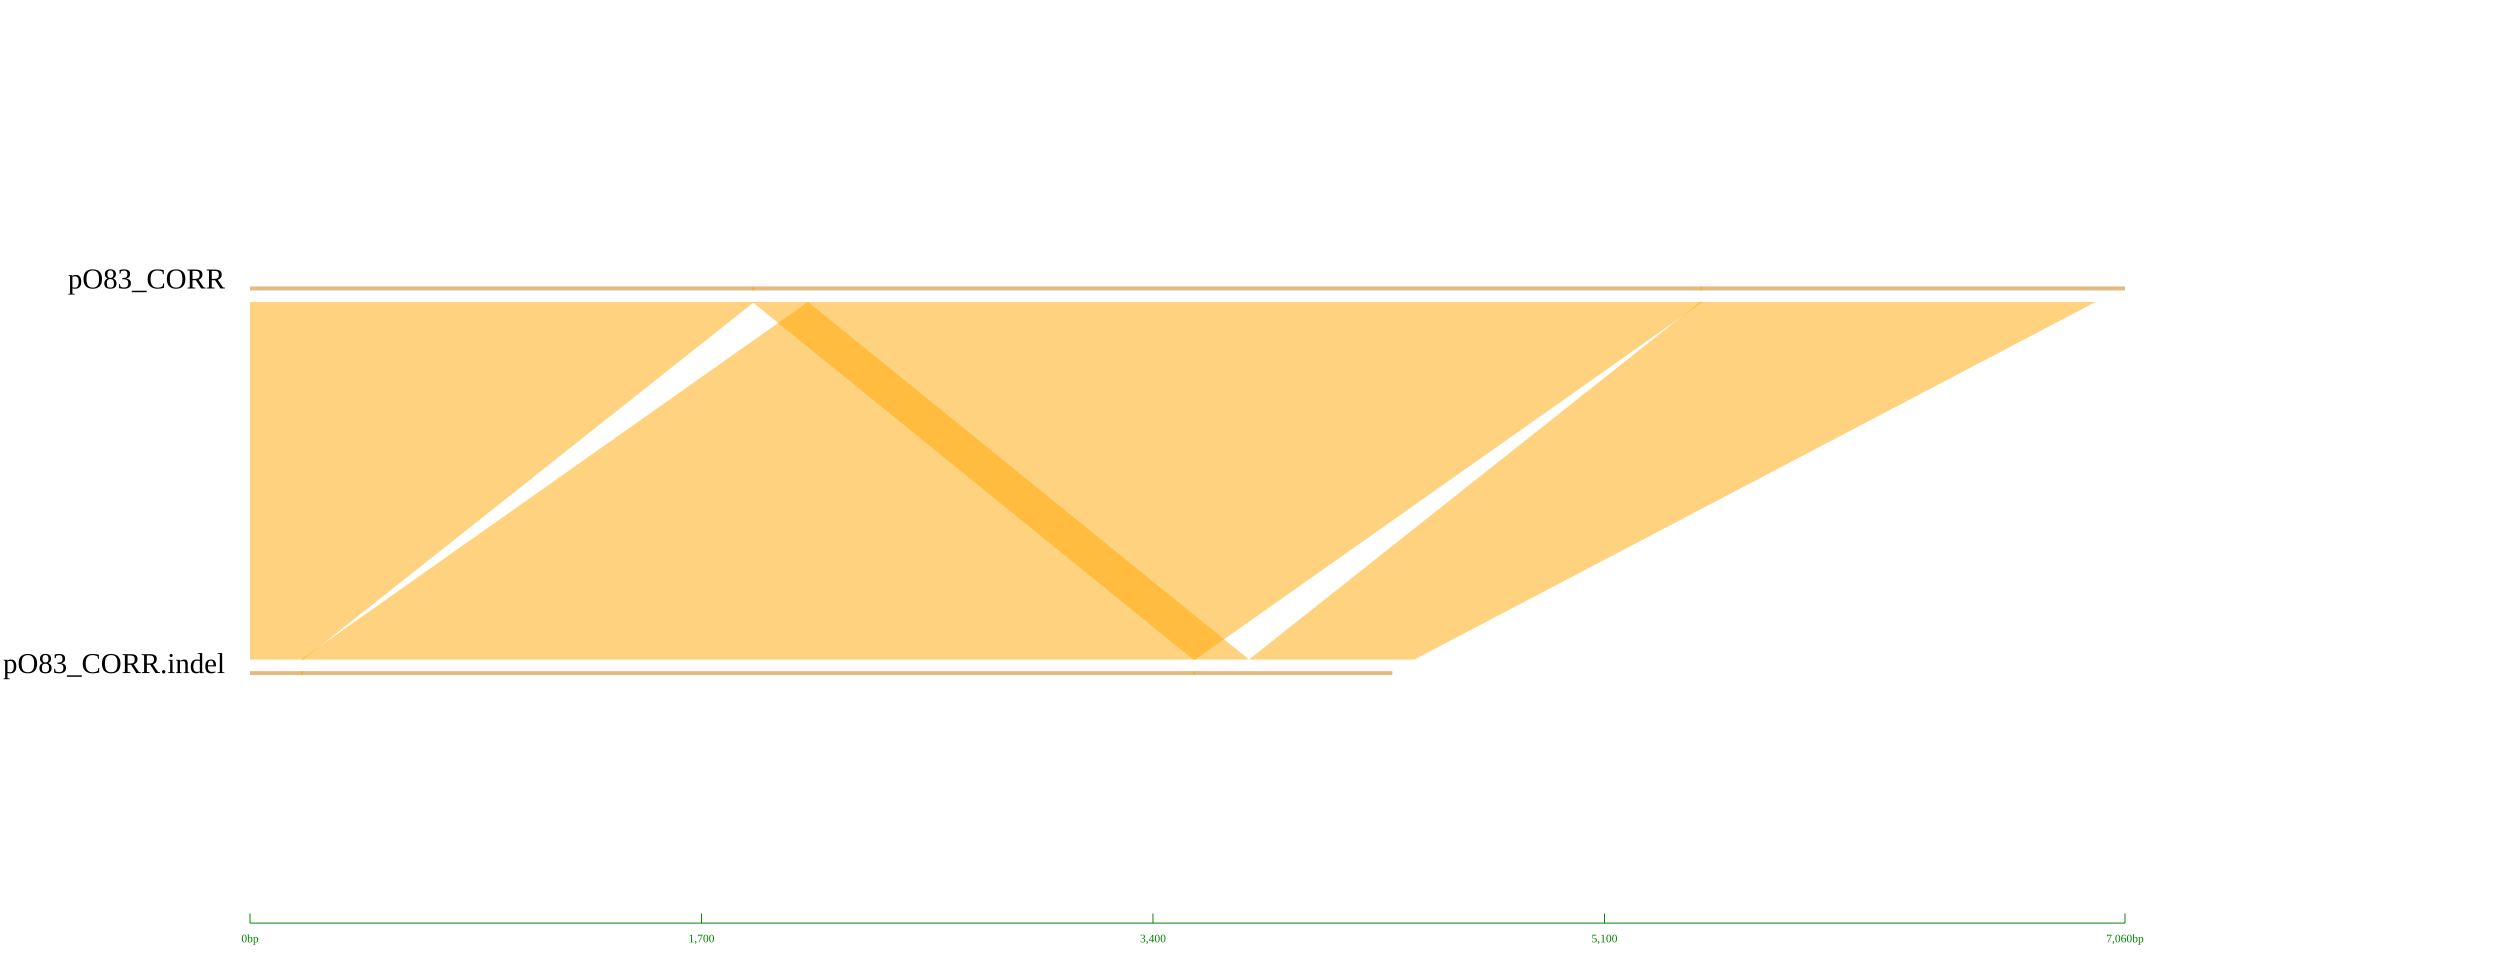
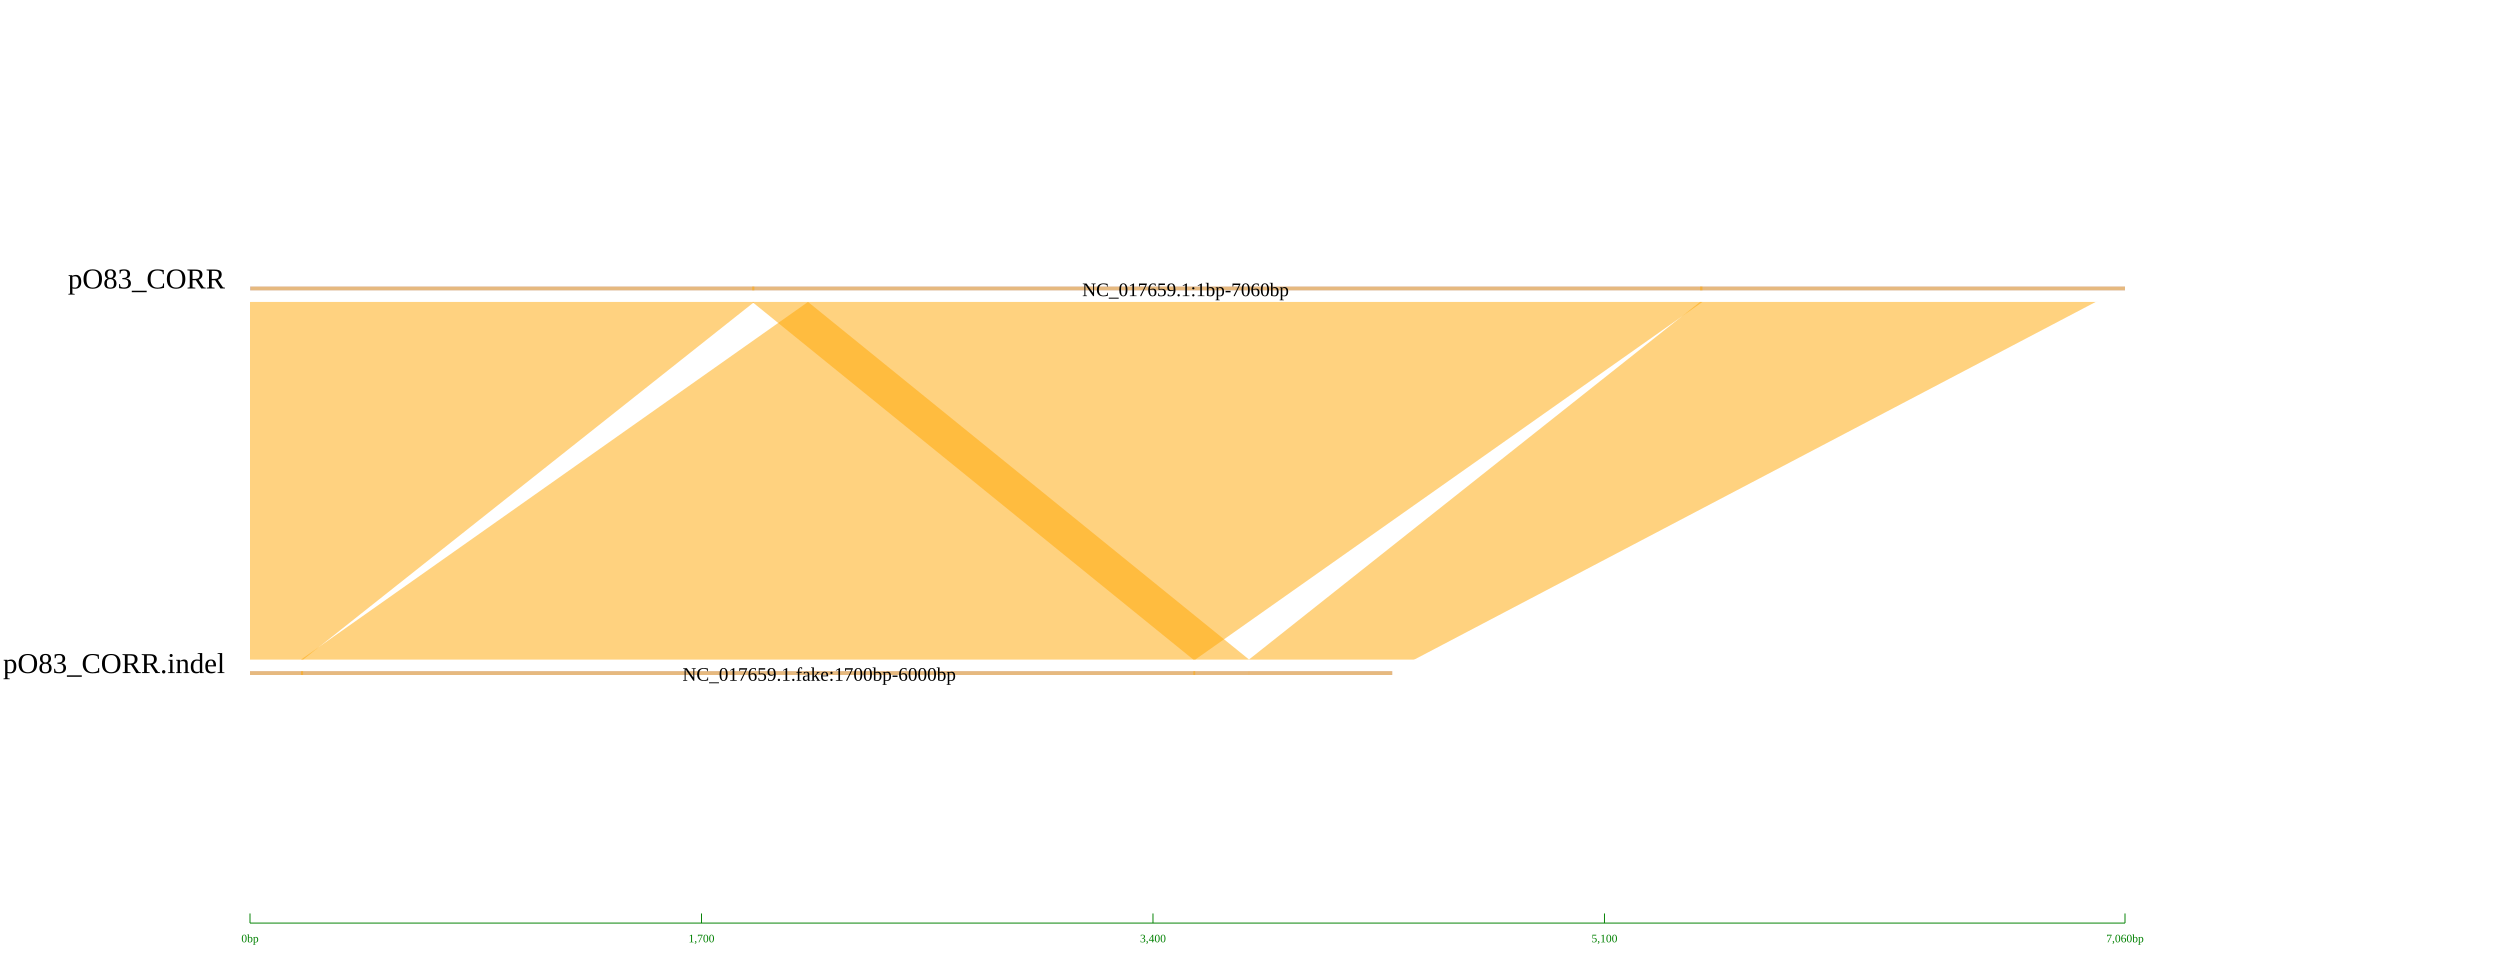
<svg xmlns="http://www.w3.org/2000/svg" version="1.1" width="1300" height="500" style="background-color:white;">
  <text x="117" y="150" font-size="15px" fill="black" text-anchor="end" alignment-baseline="middle">pO83_CORR</text>
  <defs>
    <clipPath id="cut-pO83_CORR-NC_017659.1-1">
      <path d="M130 50 L1105 50 L1105 250 L130 250 Z" />
    </clipPath>
  </defs>
  <text x="117" y="350" font-size="15px" fill="black" text-anchor="end" alignment-baseline="middle">pO83_CORR.indel</text>
  <defs>
    <clipPath id="cut-pO83_CORR.indel-NC_017659.1.fake-1">
      <path d="M130 250 L723.977 250 L723.977 450 L130 450 Z" />
    </clipPath>
  </defs>
  <defs>
    <clipPath id="cut-pO83_CORR.indel-NC_017659.1.fake-1">
      <path d="M130 250 L723.977 250 L723.977 450 L130 450 Z" />
    </clipPath>
  </defs>
  <line x1="130" y1="480" x2="1105" y2="480" style="stroke:green;stroke-width:0.5" />
  <line x1="130" y1="475" x2="130" y2="480" style="stroke:green;stroke-width:0.5;opacity:1" />
  <text x="130" y="490" font-size="6px" fill="green" text-anchor="middle" font-family="Times New Roman">0bp</text>
  <line x1="364.773" y1="475" x2="364.773" y2="480" style="stroke:green;stroke-width:0.5;opacity:1" />
  <text x="364.773" y="490" font-size="6px" fill="green" text-anchor="middle" font-family="Times New Roman">1,700</text>
  <line x1="599.547" y1="475" x2="599.547" y2="480" style="stroke:green;stroke-width:0.5;opacity:1" />
  <text x="599.547" y="490" font-size="6px" fill="green" text-anchor="middle" font-family="Times New Roman">3,400</text>
  <line x1="834.32" y1="475" x2="834.32" y2="480" style="stroke:green;stroke-width:0.5;opacity:1" />
  <text x="834.32" y="490" font-size="6px" fill="green" text-anchor="middle" font-family="Times New Roman">5,100</text>
  <line x1="1105" y1="475" x2="1105" y2="480" style="stroke:green;stroke-width:0.5;opacity:1" />
  <text x="1105" y="490" font-size="6px" fill="green" text-anchor="middle" font-family="Times New Roman">7,060bp</text>
  <rect x="130" y="149" width="975" height="2" style="fill:blue;opacity:0.2" />
  <rect x="130" y="349" width="593.977" height="2" style="fill:blue;opacity:0.2" />
  <path id="pO83_CORR.NC_017659.1.5460.147060.1.+" d="M884.037 149 L884.037 151 L20439.416 151 L20439.416 149 Z" clip-path="url(#cut-pO83_CORR-NC_017659.1-1)" style="fill:orange;stroke:black;stroke-width:0;opacity:0.5" />
  <path id="pO83_CORR.indel.NC_017659.1.fake.5460.147060.1.+" d="M649.402 349 L649.402 351 L20204.78 351 L20204.78 349 Z" clip-path="url(#cut-pO83_CORR.indel-NC_017659.1.fake-1)" style="fill:orange;stroke:black;stroke-width:0;opacity:0.5" />
  <defs>
-     <clipPath id="130-349-723.976628895184-349-1105-149-130-149">
+     <clipPath id="clip_130-349-723.976628895184-349-1105-149-130-149">
      <path d="M130 349 L723.977 349 L1105 149 L130 149 Z" />
    </clipPath>
  </defs>
-   <path d="M884.037 157 L20439.416 157 L20204.78 343 L649.402 343 Z" clip-path="url(#130-349-723.976628895184-349-1105-149-130-149)" style="stroke:black;stroke-width:0;fill:orange;opacity:0.5" />
+   <path d="M884.037 157 L20439.416 157 L20204.78 343 L649.402 343 Z" clip-path="url(#clip_130-349-723.976628895184-349-1105-149-130-149)" style="stroke:black;stroke-width:0;fill:orange;opacity:0.5" />
  <polygon id="pO83_CORR.NC_017659.1.2101.5468.1.+" points="420.152,149 420.152,151 885.28,151 885.28,149 " style="fill:orange;stroke:black;stroke-width:0;opacity:0.5" />
  <polygon id="pO83_CORR.indel.NC_017659.1.fake.1891.5257.1.+" points="156.516,349 156.516,351 621.505,351 621.505,349 " style="fill:orange;stroke:black;stroke-width:0;opacity:0.5" />
  <polygon points="420.152,157 885.28,157 621.505,343 156.516,343" style="stroke:black;stroke-width:0;fill:orange;opacity:0.5" />
  <polygon id="pO83_CORR.NC_017659.1.1.1898.1.+" points="130.138,149 130.138,151 392.256,151 392.256,149 " style="fill:orange;stroke:black;stroke-width:0;opacity:0.5" />
  <path id="pO83_CORR.indel.NC_017659.1.fake.1.1898.1.+" d="M-104.497 349 L-104.497 351 L157.62 351 L157.62 349 Z" clip-path="url(#cut-pO83_CORR.indel-NC_017659.1.fake-1)" style="fill:orange;stroke:black;stroke-width:0;opacity:0.5" />
-   <defs>
-     <clipPath id="130-349-723.976628895184-349-1105-149-130-149">
-       <path d="M130 349 L723.977 349 L1105 149 L130 149 Z" />
-     </clipPath>
-   </defs>
-   <path d="M130.138 157 L392.256 157 L157.62 343 L-104.497 343 Z" clip-path="url(#130-349-723.976628895184-349-1105-149-130-149)" style="stroke:black;stroke-width:0;fill:orange;opacity:0.499" />
+   <path d="M130.138 157 L392.256 157 L157.62 343 L-104.497 343 Z" clip-path="url(#clip_130-349-723.976628895184-349-1105-149-130-149)" style="stroke:black;stroke-width:0;fill:orange;opacity:0.499" />
  <polygon id="pO83_CORR.NC_017659.1.1891.2100.1.+" points="391.151,149 391.151,151 420.152,151 420.152,149 " style="fill:orange;stroke:black;stroke-width:0;opacity:0.5" />
  <polygon id="pO83_CORR.indel.NC_017659.1.fake.5251.5460.1.+" points="620.538,349 620.538,351 649.54,351 649.54,349 " style="fill:orange;stroke:black;stroke-width:0;opacity:0.5" />
  <polygon points="391.151,157 420.152,157 649.54,343 620.538,343" style="stroke:black;stroke-width:0;fill:orange;opacity:0.5" />
+   <text x="616.5" y="154" font-size="10px" fill="black" text-anchor="middle" alignment-baseline="hanging" transform="rotate(0 616.5 154)">NC_017659.1:1bp-7060bp</text>
+   <text x="425.988" y="354" font-size="10px" fill="black" text-anchor="middle" alignment-baseline="hanging" transform="rotate(0 425.9883 354)">NC_017659.1.fake:1700bp-6000bp</text>
</svg>
